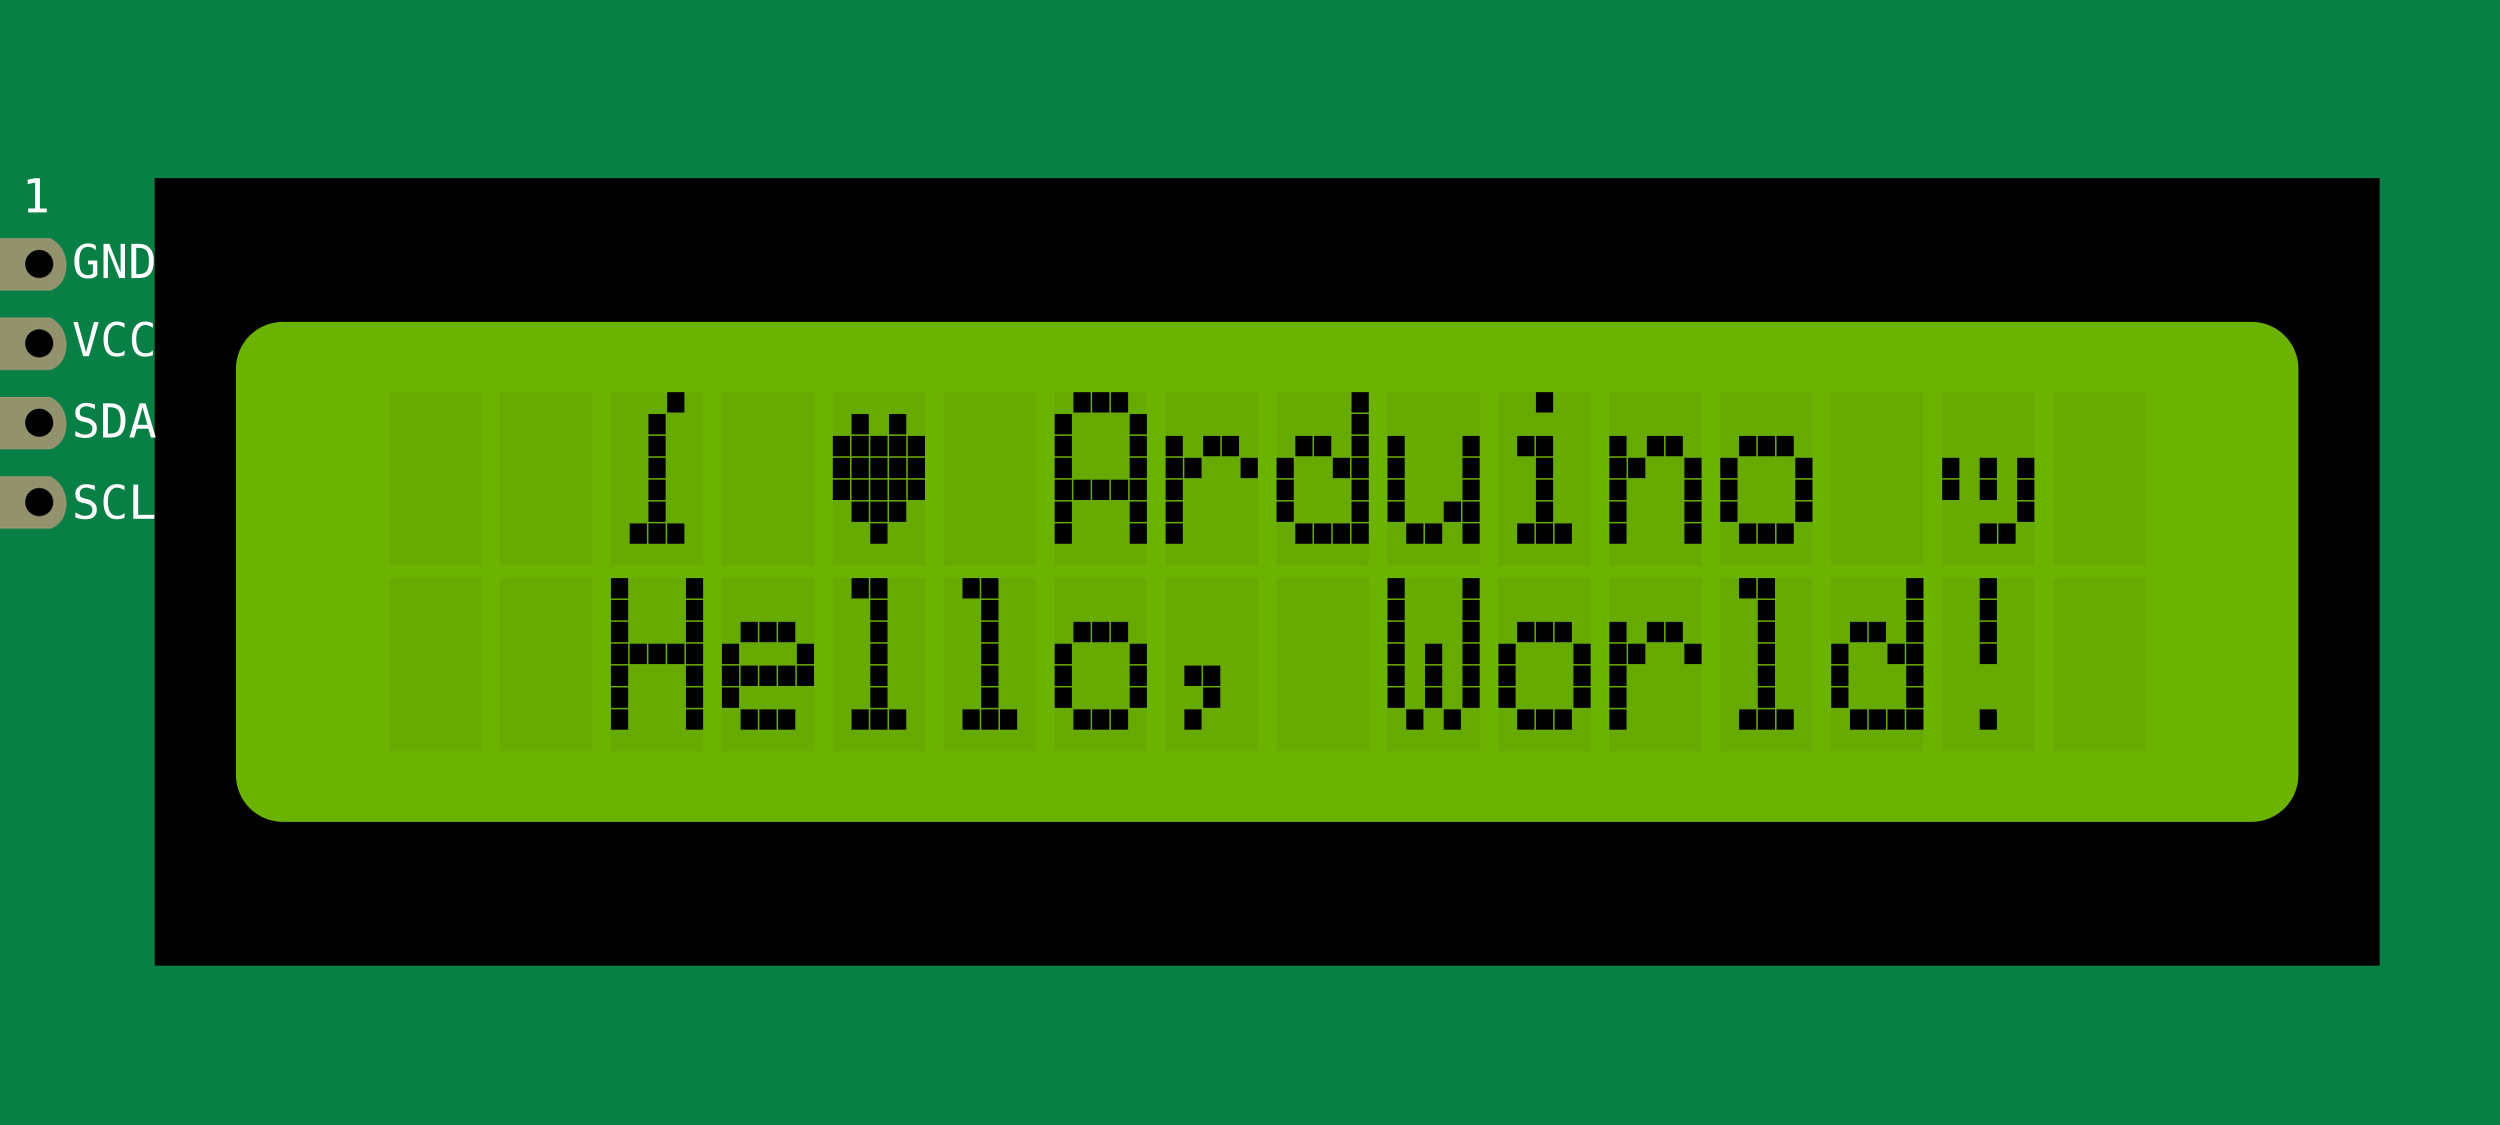
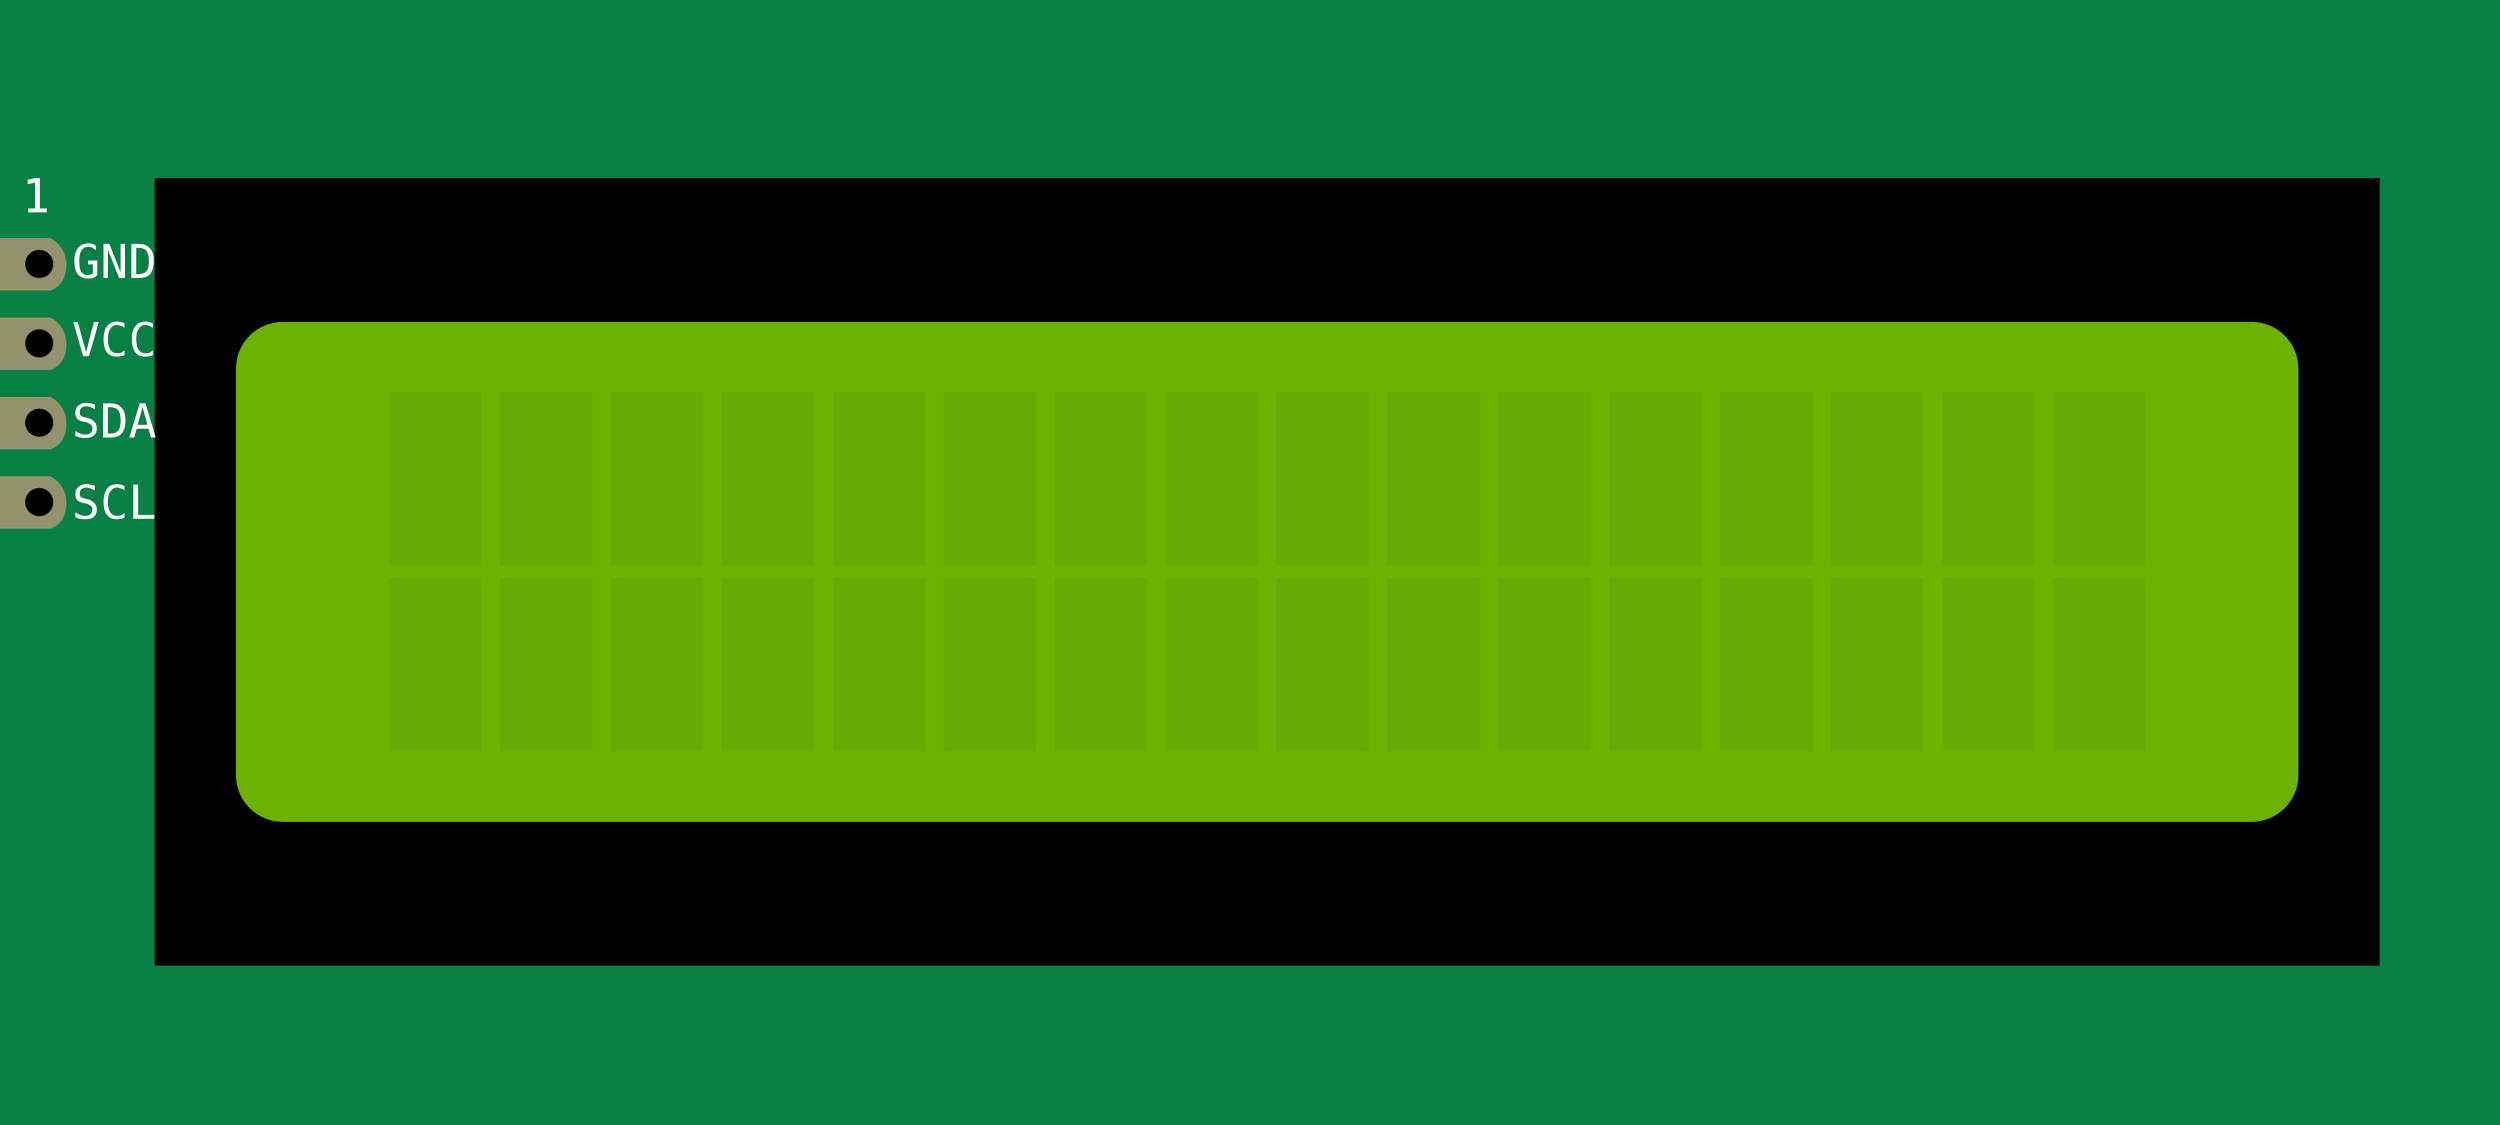
<svg xmlns="http://www.w3.org/2000/svg" width="80mm" height="36mm" version="1.1" viewBox="0 0 80 36" style="font-size: 1.5px; font-family: monospace">
  <defs>
    <pattern id="characters" width="3.55" height="5.95" patternUnits="userSpaceOnUse" x="12.45" y="12.55">
      <rect width="2.95" height="5.55" fill-opacity="0.05" />
    </pattern>
    <pattern id="pins" width="2.54" height="3.255" patternUnits="userSpaceOnUse" y="1.1">
      <path fill="#92926d" d="M0,0.55c0,0 0.21,-0.52 0.87,-0.52 0.67,0 0.81,0.51 0.81,0.51v1.81h-1.869z" />
      <circle r="0.45" cx="0.827" cy="0.9" color="black" />
    </pattern>
  </defs>
  <rect width="80" height="36" fill="#087f45" />
  <rect x="4.95" y="5.7" width="71.2" height="25.2" />
  <rect x="7.55" y="10.3" width="66" height="16" rx="1.5" ry="1.5" fill="#6cb201" />
  <rect x="7.55" y="10.3" width="66" height="16" rx="1.5" ry="1.5" opacity="0" />
  <rect x="7.55" y="-2.5" height="2.5" width="10.16" fill="url(#pins)" transform="rotate(90)" />
  <text y="6.8" x="0.7" fill="white">1</text>
  <text y="8.9" x="2.3" fill="white">GND</text>
  <text y="11.4" x="2.3" fill="white">VCC</text>
  <text y="14" x="2.3" fill="white">SDA</text>
  <text y="16.6" x="2.3" fill="white">SCL</text>
  <rect x="12.45" y="12.55" width="56.2" height="11.5" fill="url(#characters)" />
-   <path transform="translate(12.45, 12.55)" d="M 8.90 0.00h0.55v0.65h-0.55Z  M 8.30 0.70h0.55v0.65h-0.55Z  M 8.30 1.40h0.55v0.65h-0.55Z  M 8.30 2.10h0.55v0.65h-0.55Z  M 8.30 2.80h0.55v0.65h-0.55Z  M 8.30 3.50h0.55v0.65h-0.55Z  M 7.70 4.20h0.55v0.65h-0.55Z  M 8.30 4.20h0.55v0.65h-0.55Z                   M 8.90 4.20h0.55v0.65h-0.55Z  M 14.80 0.70h0.55v0.65h-0.55Z M 16.00 0.70h0.55v0.65h-0.55Z M 14.20 1.40h0.55v0.65h-0.55Z M 14.80 1.40h0.55v0.65h-0.55Z M 15.40 1.40h0.55v0.65h-0.55Z M 16.00 1.40h0.55v0.65h-0.55Z M 16.60 1.40h0.55v0.65h-0.55Z                   M 14.20 2.10h0.55v0.65h-0.55Z M 14.80 2.10h0.55v0.65h-0.55Z M 15.40 2.10h0.55v0.65h-0.55Z M 16.00 2.10h0.55v0.65h-0.55Z M 16.60 2.10h0.55v0.65h-0.55Z M 14.20 2.80h0.55v0.65h-0.55Z M 14.80 2.80h0.55v0.65h-0.55Z M 15.40 2.80h0.55v0.65h-0.55Z                   M 16.00 2.80h0.55v0.65h-0.55Z M 16.60 2.80h0.55v0.65h-0.55Z M 14.80 3.50h0.55v0.65h-0.55Z M 15.40 3.50h0.55v0.65h-0.55Z M 16.00 3.50h0.55v0.65h-0.55Z M 15.40 4.20h0.55v0.65h-0.55Z M 21.90 0.00h0.55v0.65h-0.55Z M 22.50 0.00h0.55v0.65h-0.55Z                   M 23.10 0.00h0.55v0.65h-0.55Z M 21.30 0.70h0.55v0.65h-0.55Z M 23.70 0.70h0.55v0.65h-0.55Z M 21.30 1.40h0.55v0.65h-0.55Z M 23.70 1.40h0.55v0.65h-0.55Z M 21.30 2.10h0.55v0.65h-0.55Z M 23.70 2.10h0.55v0.65h-0.55Z M 21.30 2.80h0.55v0.65h-0.55Z                   M 21.90 2.80h0.55v0.65h-0.55Z M 22.50 2.80h0.55v0.65h-0.55Z M 23.10 2.80h0.55v0.65h-0.55Z M 23.70 2.80h0.55v0.65h-0.55Z M 21.30 3.50h0.55v0.65h-0.55Z M 23.70 3.50h0.55v0.65h-0.55Z M 21.30 4.20h0.55v0.65h-0.55Z M 23.70 4.20h0.55v0.65h-0.55Z                   M 24.85 1.40h0.55v0.65h-0.55Z M 26.05 1.40h0.55v0.65h-0.55Z M 26.65 1.40h0.55v0.65h-0.55Z M 24.85 2.10h0.55v0.65h-0.55Z M 25.45 2.10h0.55v0.65h-0.55Z M 27.25 2.10h0.55v0.65h-0.55Z M 24.85 2.80h0.55v0.65h-0.55Z M 24.85 3.50h0.55v0.65h-0.55Z                   M 24.85 4.20h0.55v0.65h-0.55Z M 30.80 0.00h0.55v0.65h-0.55Z M 30.80 0.70h0.55v0.65h-0.55Z M 29.00 1.40h0.55v0.65h-0.55Z M 29.60 1.40h0.55v0.65h-0.55Z M 30.80 1.40h0.55v0.65h-0.55Z M 28.40 2.10h0.55v0.65h-0.55Z M 30.20 2.10h0.55v0.65h-0.55Z                   M 30.80 2.10h0.55v0.65h-0.55Z M 28.40 2.80h0.55v0.65h-0.55Z M 30.80 2.80h0.55v0.65h-0.55Z M 28.40 3.50h0.55v0.65h-0.55Z M 30.80 3.50h0.55v0.65h-0.55Z M 29.00 4.20h0.55v0.65h-0.55Z M 29.60 4.20h0.55v0.65h-0.55Z M 30.20 4.20h0.55v0.65h-0.55Z                   M 30.80 4.20h0.55v0.65h-0.55Z M 31.95 1.40h0.55v0.65h-0.55Z M 34.35 1.40h0.55v0.65h-0.55Z M 31.95 2.10h0.55v0.65h-0.55Z M 34.35 2.10h0.55v0.65h-0.55Z M 31.95 2.80h0.55v0.65h-0.55Z M 34.35 2.80h0.55v0.65h-0.55Z M 31.95 3.50h0.55v0.65h-0.55Z                   M 33.75 3.50h0.55v0.65h-0.55Z M 34.35 3.50h0.55v0.65h-0.55Z M 32.55 4.20h0.55v0.65h-0.55Z M 33.15 4.20h0.55v0.65h-0.55Z M 34.35 4.20h0.55v0.65h-0.55Z M 36.70 0.00h0.55v0.65h-0.55Z M 36.10 1.40h0.55v0.65h-0.55Z M 36.70 1.40h0.55v0.65h-0.55Z                   M 36.70 2.10h0.55v0.65h-0.55Z M 36.70 2.80h0.55v0.65h-0.55Z M 36.70 3.50h0.55v0.65h-0.55Z M 36.10 4.20h0.55v0.65h-0.55Z M 36.70 4.20h0.55v0.65h-0.55Z M 37.30 4.20h0.55v0.65h-0.55Z M 39.05 1.40h0.55v0.65h-0.55Z M 40.25 1.40h0.55v0.65h-0.55Z                   M 40.85 1.40h0.55v0.65h-0.55Z M 39.05 2.10h0.55v0.65h-0.55Z M 39.65 2.10h0.55v0.65h-0.55Z M 41.45 2.10h0.55v0.65h-0.55Z M 39.05 2.80h0.55v0.65h-0.55Z M 41.45 2.80h0.55v0.65h-0.55Z M 39.05 3.50h0.55v0.65h-0.55Z M 41.45 3.50h0.55v0.65h-0.55Z                   M 39.05 4.20h0.55v0.65h-0.55Z M 41.45 4.20h0.55v0.65h-0.55Z M 43.20 1.40h0.55v0.65h-0.55Z M 43.80 1.40h0.55v0.65h-0.55Z M 44.40 1.40h0.55v0.65h-0.55Z M 42.60 2.10h0.55v0.65h-0.55Z M 45.00 2.10h0.55v0.65h-0.55Z M 42.60 2.80h0.55v0.65h-0.55Z                   M 45.00 2.80h0.55v0.65h-0.55Z M 42.60 3.50h0.55v0.65h-0.55Z M 45.00 3.50h0.55v0.65h-0.55Z M 43.20 4.20h0.55v0.65h-0.55Z M 43.80 4.20h0.55v0.65h-0.55Z M 44.40 4.20h0.55v0.65h-0.55Z M 49.70 2.10h0.55v0.65h-0.55Z M 50.90 2.10h0.55v0.65h-0.55Z                   M 52.10 2.10h0.55v0.65h-0.55Z M 49.70 2.80h0.55v0.65h-0.55Z M 50.90 2.80h0.55v0.65h-0.55Z M 52.10 2.80h0.55v0.65h-0.55Z M 52.10 3.50h0.55v0.65h-0.55Z M 50.90 4.20h0.55v0.65h-0.55Z M 51.50 4.20h0.55v0.65h-0.55Z M 7.10 5.95h0.55v0.65h-0.55Z                   M 9.50 5.95h0.55v0.65h-0.55Z  M 7.10 6.65h0.55v0.65h-0.55Z  M 9.50 6.65h0.55v0.65h-0.55Z  M 7.10 7.35h0.55v0.65h-0.55Z  M 9.50 7.35h0.55v0.65h-0.55Z  M 7.10 8.05h0.55v0.65h-0.55Z  M 7.70 8.05h0.55v0.65h-0.55Z  M 8.30 8.05h0.55v0.65h-0.55Z                   M 8.90 8.05h0.55v0.65h-0.55Z  M 9.50 8.05h0.55v0.65h-0.55Z  M 7.10 8.75h0.55v0.65h-0.55Z  M 9.50 8.75h0.55v0.65h-0.55Z  M 7.10 9.45h0.55v0.65h-0.55Z  M 9.50 9.45h0.55v0.65h-0.55Z  M 7.10 10.15h0.55v0.65h-0.55Z M 9.50 10.15h0.55v0.65h-0.55Z                   M 11.25 7.35h0.55v0.65h-0.55Z M 11.85 7.35h0.55v0.65h-0.55Z M 12.45 7.35h0.55v0.65h-0.55Z M 10.65 8.05h0.55v0.65h-0.55Z M 13.05 8.05h0.55v0.65h-0.55Z M 10.65 8.75h0.55v0.65h-0.55Z M 11.25 8.75h0.55v0.65h-0.55Z M 11.85 8.75h0.55v0.65h-0.55Z                   M 12.45 8.75h0.55v0.65h-0.55Z M 13.05 8.75h0.55v0.65h-0.55Z M 10.65 9.45h0.55v0.65h-0.55Z M 11.25 10.15h0.55v0.65h-0.55Z M 11.85 10.15h0.55v0.65h-0.55Z M 12.45 10.15h0.55v0.65h-0.55Z M 14.80 5.95h0.55v0.65h-0.55Z M 15.40 5.95h0.55v0.65h-0.55Z                   M 15.40 6.65h0.55v0.65h-0.55Z M 15.40 7.35h0.55v0.65h-0.55Z M 15.40 8.05h0.55v0.65h-0.55Z M 15.40 8.75h0.55v0.65h-0.55Z M 15.40 9.45h0.55v0.65h-0.55Z M 14.80 10.15h0.55v0.65h-0.55Z M 15.40 10.15h0.55v0.65h-0.55Z M 16.00 10.15h0.55v0.65h-0.55Z                   M 18.35 5.95h0.55v0.65h-0.55Z M 18.95 5.95h0.55v0.65h-0.55Z M 18.95 6.65h0.55v0.65h-0.55Z M 18.95 7.35h0.55v0.65h-0.55Z M 18.95 8.05h0.55v0.65h-0.55Z M 18.95 8.75h0.55v0.65h-0.55Z M 18.95 9.45h0.55v0.65h-0.55Z M 18.35 10.15h0.55v0.65h-0.55Z                   M 18.95 10.15h0.55v0.65h-0.55Z M 19.55 10.15h0.55v0.65h-0.55Z M 21.90 7.35h0.55v0.65h-0.55Z M 22.50 7.35h0.55v0.65h-0.55Z M 23.10 7.35h0.55v0.65h-0.55Z M 21.30 8.05h0.55v0.65h-0.55Z M 23.70 8.05h0.55v0.65h-0.55Z M 21.30 8.75h0.55v0.65h-0.55Z                   M 23.70 8.75h0.55v0.65h-0.55Z M 21.30 9.45h0.55v0.65h-0.55Z M 23.70 9.45h0.55v0.65h-0.55Z M 21.90 10.15h0.55v0.65h-0.55Z M 22.50 10.15h0.55v0.65h-0.55Z M 23.10 10.15h0.55v0.65h-0.55Z M 25.45 8.75h0.55v0.65h-0.55Z M 26.05 8.75h0.55v0.65h-0.55Z                   M 26.05 9.45h0.55v0.65h-0.55Z M 25.45 10.15h0.55v0.65h-0.55Z M 31.95 5.95h0.55v0.65h-0.55Z M 34.35 5.95h0.55v0.65h-0.55Z M 31.95 6.65h0.55v0.65h-0.55Z M 34.35 6.65h0.55v0.65h-0.55Z M 31.95 7.35h0.55v0.65h-0.55Z M 34.35 7.35h0.55v0.65h-0.55Z                   M 31.95 8.05h0.55v0.65h-0.55Z M 33.15 8.05h0.55v0.65h-0.55Z M 34.35 8.05h0.55v0.65h-0.55Z M 31.95 8.75h0.55v0.65h-0.55Z M 33.15 8.75h0.55v0.65h-0.55Z M 34.35 8.75h0.55v0.65h-0.55Z M 31.95 9.45h0.55v0.65h-0.55Z M 33.15 9.45h0.55v0.65h-0.55Z                   M 34.35 9.45h0.55v0.65h-0.55Z M 32.55 10.15h0.55v0.65h-0.55Z M 33.75 10.15h0.55v0.65h-0.55Z M 36.10 7.35h0.55v0.65h-0.55Z M 36.70 7.35h0.55v0.65h-0.55Z M 37.30 7.35h0.55v0.65h-0.55Z M 35.50 8.05h0.55v0.65h-0.55Z M 37.90 8.05h0.55v0.65h-0.55Z                   M 35.50 8.75h0.55v0.65h-0.55Z M 37.90 8.75h0.55v0.65h-0.55Z M 35.50 9.45h0.55v0.65h-0.55Z M 37.90 9.45h0.55v0.65h-0.55Z M 36.10 10.15h0.55v0.65h-0.55Z M 36.70 10.15h0.55v0.65h-0.55Z M 37.30 10.15h0.55v0.65h-0.55Z M 39.05 7.35h0.55v0.65h-0.55Z                   M 40.25 7.35h0.55v0.65h-0.55Z M 40.85 7.35h0.55v0.65h-0.55Z M 39.05 8.05h0.55v0.65h-0.55Z M 39.65 8.05h0.55v0.65h-0.55Z M 41.45 8.05h0.55v0.65h-0.55Z M 39.05 8.75h0.55v0.65h-0.55Z M 39.05 9.45h0.55v0.65h-0.55Z M 39.05 10.15h0.55v0.65h-0.55Z                   M 43.20 5.95h0.55v0.65h-0.55Z M 43.80 5.95h0.55v0.65h-0.55Z M 43.80 6.65h0.55v0.65h-0.55Z M 43.80 7.35h0.55v0.65h-0.55Z M 43.80 8.05h0.55v0.65h-0.55Z M 43.80 8.75h0.55v0.65h-0.55Z M 43.80 9.45h0.55v0.65h-0.55Z M 43.20 10.15h0.55v0.65h-0.55Z                   M 43.80 10.15h0.55v0.65h-0.55Z M 44.40 10.15h0.55v0.65h-0.55Z M 48.55 5.95h0.55v0.65h-0.55Z M 48.55 6.65h0.55v0.65h-0.55Z M 46.75 7.35h0.55v0.65h-0.55Z M 47.35 7.35h0.55v0.65h-0.55Z M 48.55 7.35h0.55v0.65h-0.55Z M 46.15 8.05h0.55v0.65h-0.55Z                   M 47.95 8.05h0.55v0.65h-0.55Z M 48.55 8.05h0.55v0.65h-0.55Z M 46.15 8.75h0.55v0.65h-0.55Z M 48.55 8.75h0.55v0.65h-0.55Z M 46.15 9.45h0.55v0.65h-0.55Z M 48.55 9.45h0.55v0.65h-0.55Z M 46.75 10.15h0.55v0.65h-0.55Z M 47.35 10.15h0.55v0.65h-0.55Z                   M 47.95 10.15h0.55v0.65h-0.55Z M 48.55 10.15h0.55v0.65h-0.55Z M 50.90 5.95h0.55v0.65h-0.55Z M 50.90 6.65h0.55v0.65h-0.55Z M 50.90 7.35h0.55v0.65h-0.55Z M 50.90 8.05h0.55v0.65h-0.55Z M 50.90 10.15h0.55v0.65h-0.55Z" fill="black">
- 
-         </path>
</svg>
